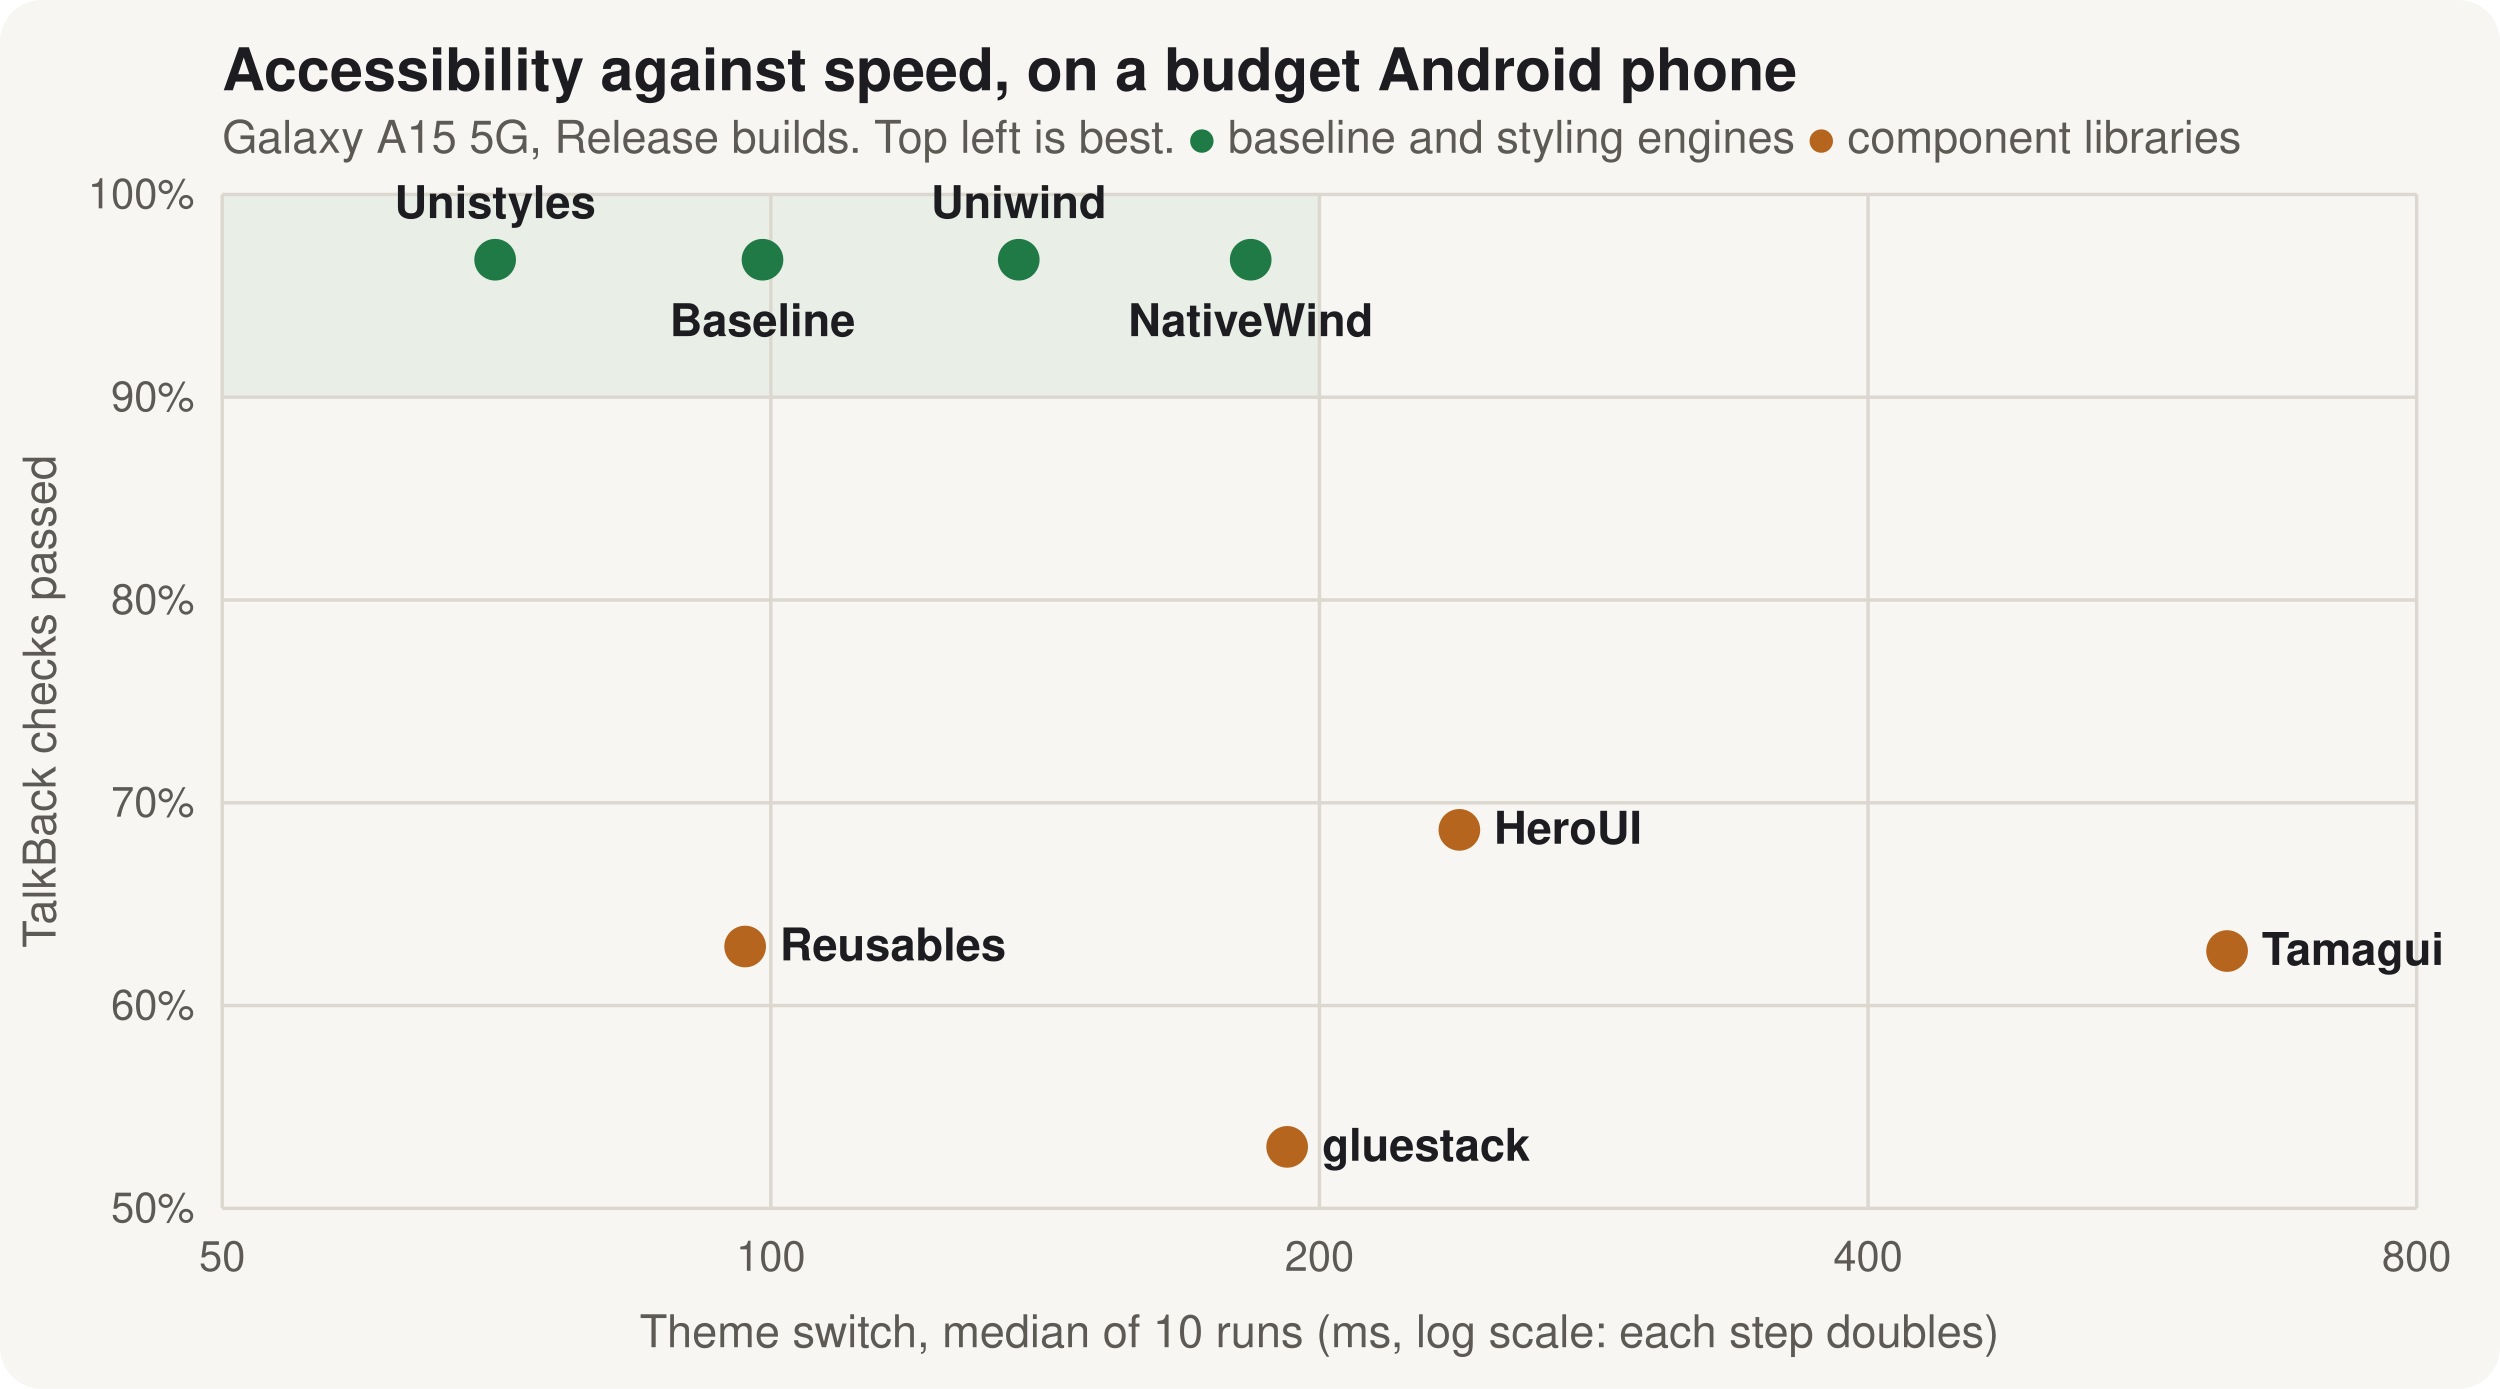
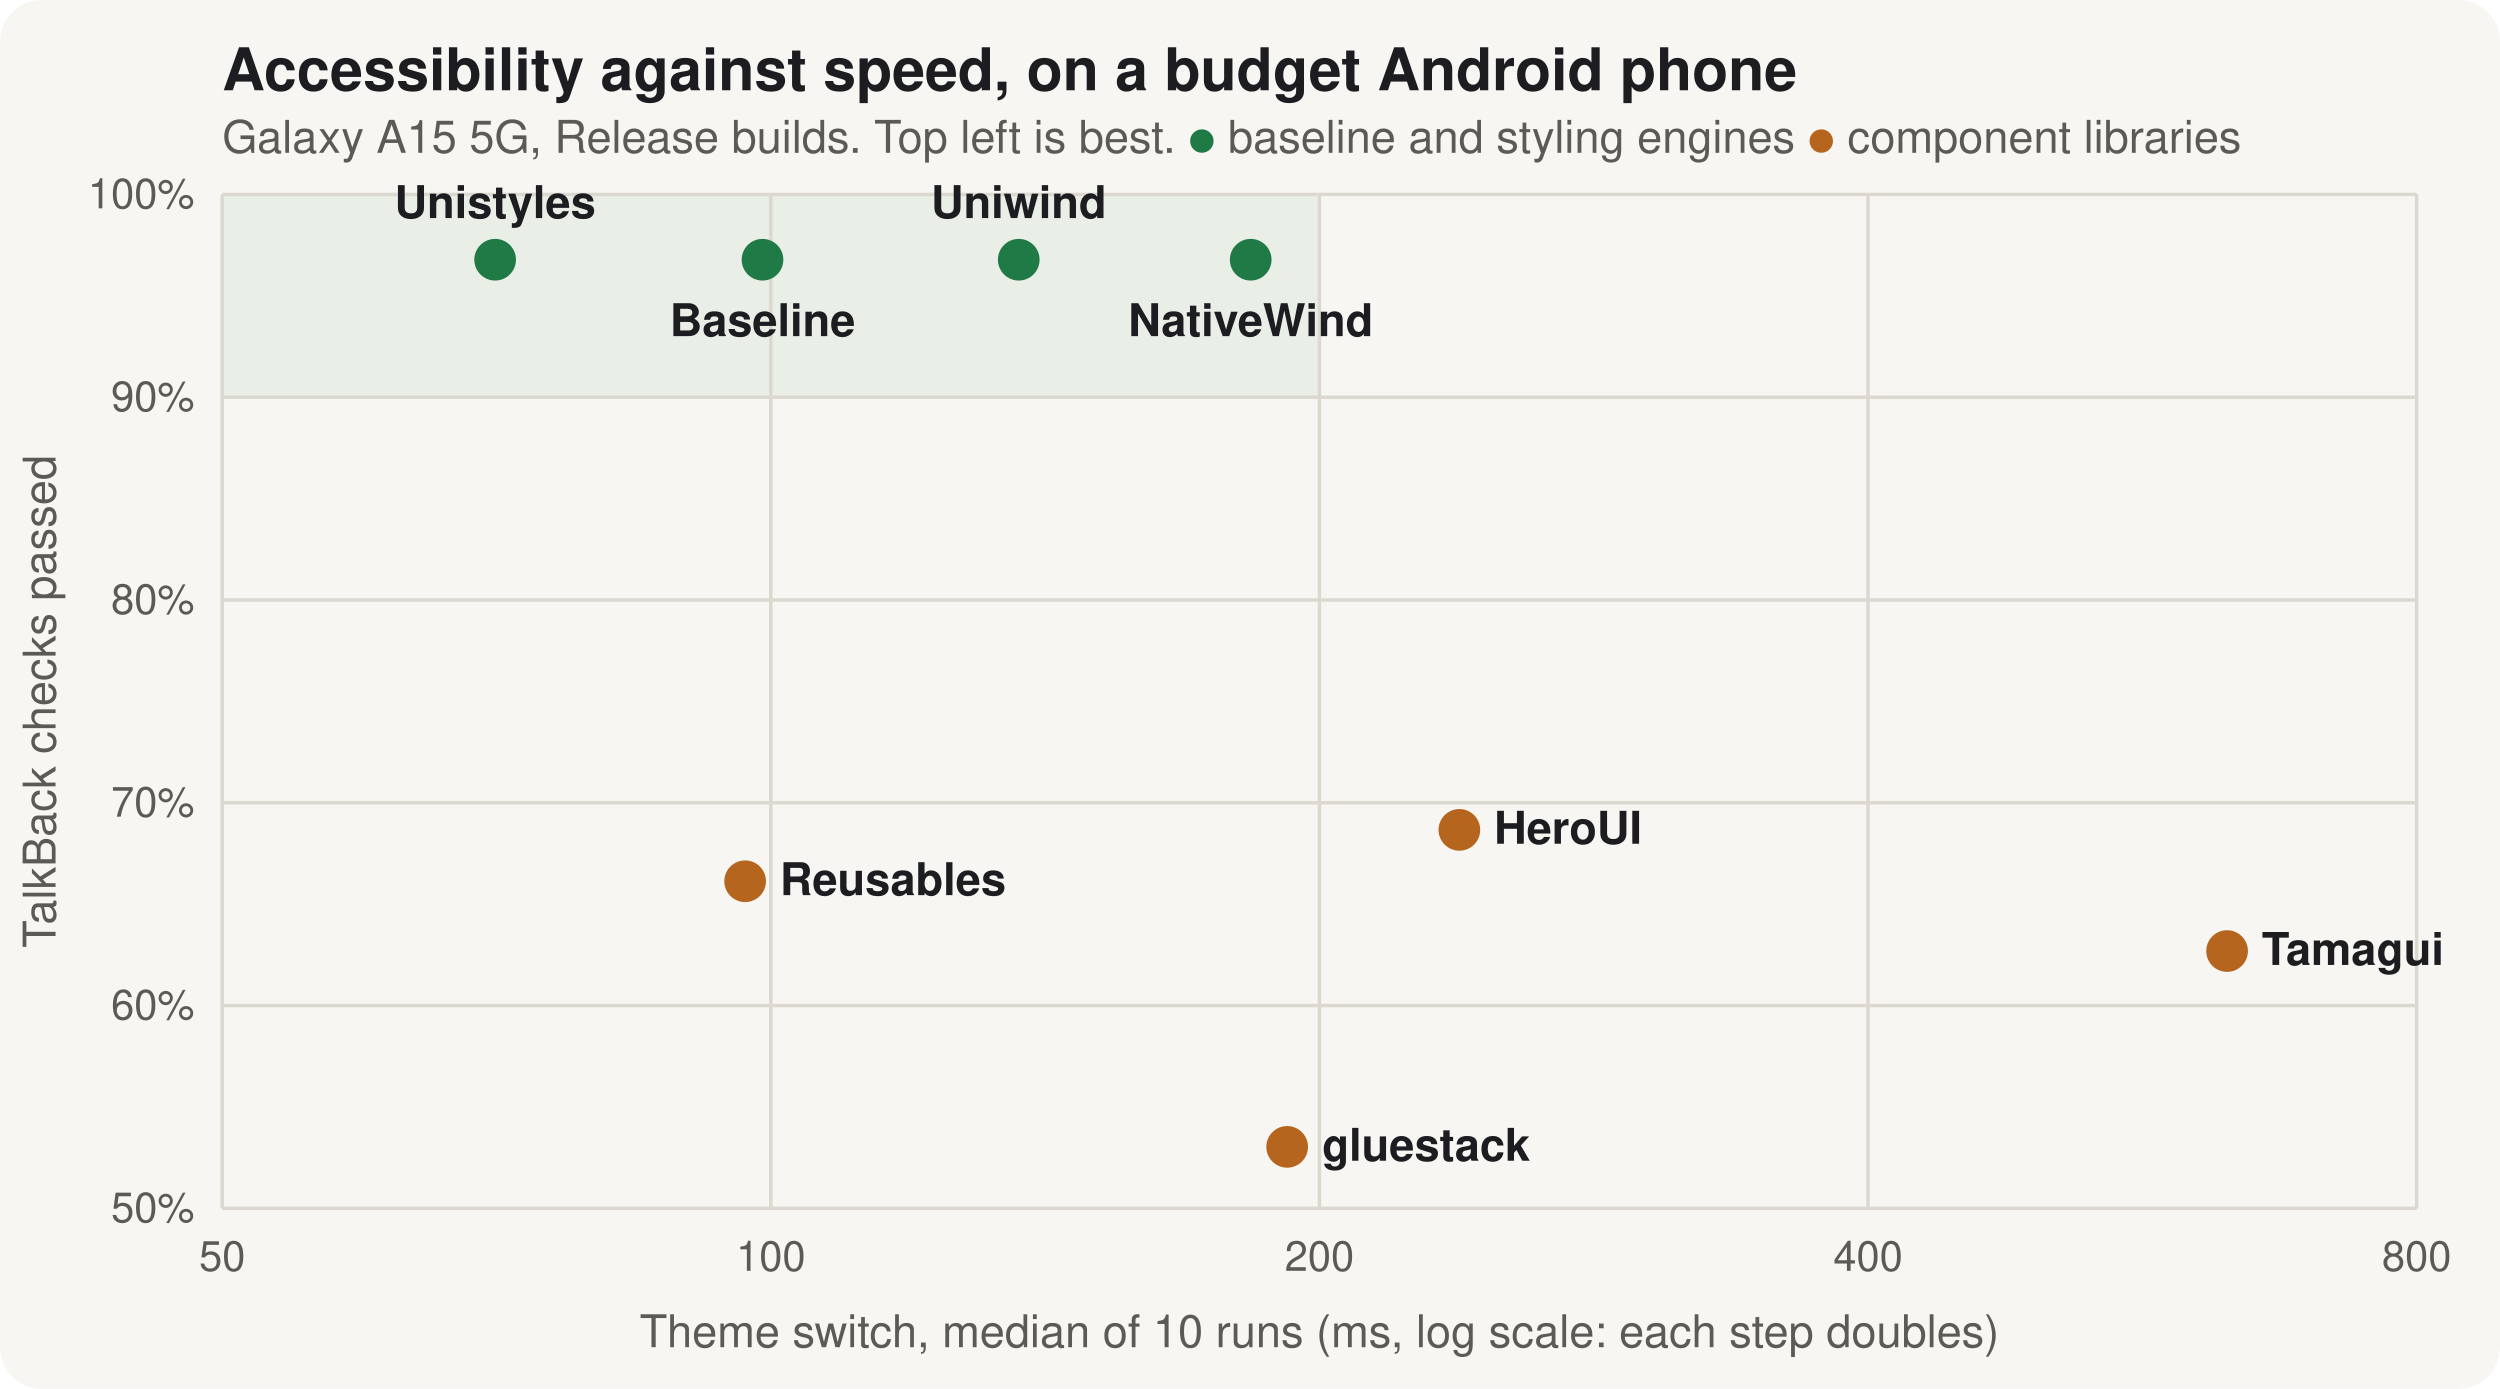
<svg xmlns="http://www.w3.org/2000/svg" viewBox="0 0 720 400" width="720" height="400" role="img" aria-labelledby="t d">
  <style>
svg { font: 13px -apple-system, BlinkMacSystemFont, "Segoe UI", Helvetica, Arial, sans-serif; }
.bg { fill: #f7f6f3; } .h { fill: #1d1d21; font-size: 17px; font-weight: 700; } .sub, .tick, .axis { fill: #5d5a55; } .tick { font-size: 12px; }
.grid { stroke: #dcd8d0; } .lbl { fill: #1d1d21; font-weight: 600; } .hand { fill: #1f7a45; } .kit { fill: #b5651d; } .zone { fill: #1f7a45; fill-opacity: .07; }
@media (prefers-color-scheme: dark) {
  .bg { fill: #151517; } .h, .lbl { fill: #ececee; } .sub, .tick, .axis { fill: #a3a09b; } .grid { stroke: #34343a; } .hand { fill: #7fd6a0; } .kit { fill: #e9a25f; } .zone { fill: #7fd6a0; }
}
</style>
  <rect width="720" height="400" rx="12" class="bg" />
  <rect x="64" y="56" width="316" height="58.4" class="zone" />
  <text x="64" y="26" class="h">Accessibility against speed, on a budget Android phone</text>
  <text x="64" y="44" class="sub">Galaxy A15 5G, Release builds. Top left is best. <tspan class="hand">●</tspan> baseline and styling engines  <tspan class="kit">●</tspan> component libraries</text>
  <line x1="64" x2="696" y1="348" y2="348" class="grid" />
  <text x="56" y="352" text-anchor="end" class="tick">50%</text>
  <line x1="64" x2="696" y1="289.6" y2="289.6" class="grid" />
  <text x="56" y="293.6" text-anchor="end" class="tick">60%</text>
  <line x1="64" x2="696" y1="231.2" y2="231.2" class="grid" />
  <text x="56" y="235.2" text-anchor="end" class="tick">70%</text>
  <line x1="64" x2="696" y1="172.8" y2="172.8" class="grid" />
  <text x="56" y="176.8" text-anchor="end" class="tick">80%</text>
  <line x1="64" x2="696" y1="114.4" y2="114.4" class="grid" />
  <text x="56" y="118.4" text-anchor="end" class="tick">90%</text>
  <line x1="64" x2="696" y1="56" y2="56" class="grid" />
  <text x="56" y="60" text-anchor="end" class="tick">100%</text>
  <line x1="64" x2="64" y1="56" y2="348" class="grid" />
  <text x="64" y="366" text-anchor="middle" class="tick">50</text>
  <line x1="222" x2="222" y1="56" y2="348" class="grid" />
  <text x="222" y="366" text-anchor="middle" class="tick">100</text>
  <line x1="380" x2="380" y1="56" y2="348" class="grid" />
  <text x="380" y="366" text-anchor="middle" class="tick">200</text>
  <line x1="538" x2="538" y1="56" y2="348" class="grid" />
  <text x="538" y="366" text-anchor="middle" class="tick">400</text>
  <line x1="696" x2="696" y1="56" y2="348" class="grid" />
  <text x="696" y="366" text-anchor="middle" class="tick">800</text>
  <circle cx="219.6" cy="74.8" r="6" class="hand" />
  <text x="219.6" y="96.8" text-anchor="middle" class="lbl">Baseline</text>
  <circle cx="142.6" cy="74.8" r="6" class="hand" />
  <text x="142.6" y="62.8" text-anchor="middle" class="lbl">Unistyles</text>
  <circle cx="293.4" cy="74.8" r="6" class="hand" />
  <text x="293.4" y="62.8" text-anchor="middle" class="lbl">Uniwind</text>
  <circle cx="360.2" cy="74.8" r="6" class="hand" />
  <text x="360.2" y="96.8" text-anchor="middle" class="lbl">NativeWind</text>
  <circle cx="641.4" cy="273.9" r="6" class="kit" />
  <text x="651.4" y="277.9" text-anchor="start" class="lbl">Tamagui</text>
  <circle cx="370.7" cy="330.3" r="6" class="kit" />
  <text x="380.7" y="334.3" text-anchor="start" class="lbl">gluestack</text>
  <circle cx="420.3" cy="239.0" r="6" class="kit" />
  <text x="430.3" y="243.0" text-anchor="start" class="lbl">HeroUI</text>
-   <circle cx="214.6" cy="272.6" r="6" class="kit" />
-   <text x="224.6" y="276.6" text-anchor="start" class="lbl">Reusables</text>
+   <circle cx="214.6" cy="253.8" r="6" class="kit" />
+   <text x="224.6" y="257.8" text-anchor="start" class="lbl">Reusables</text>
  <text x="380" y="388" text-anchor="middle" class="axis">Theme switch, median of 10 runs (ms, log scale: each step doubles)</text>
  <text transform="translate(16 202) rotate(-90)" text-anchor="middle" class="axis">TalkBack checks passed</text>
</svg>
